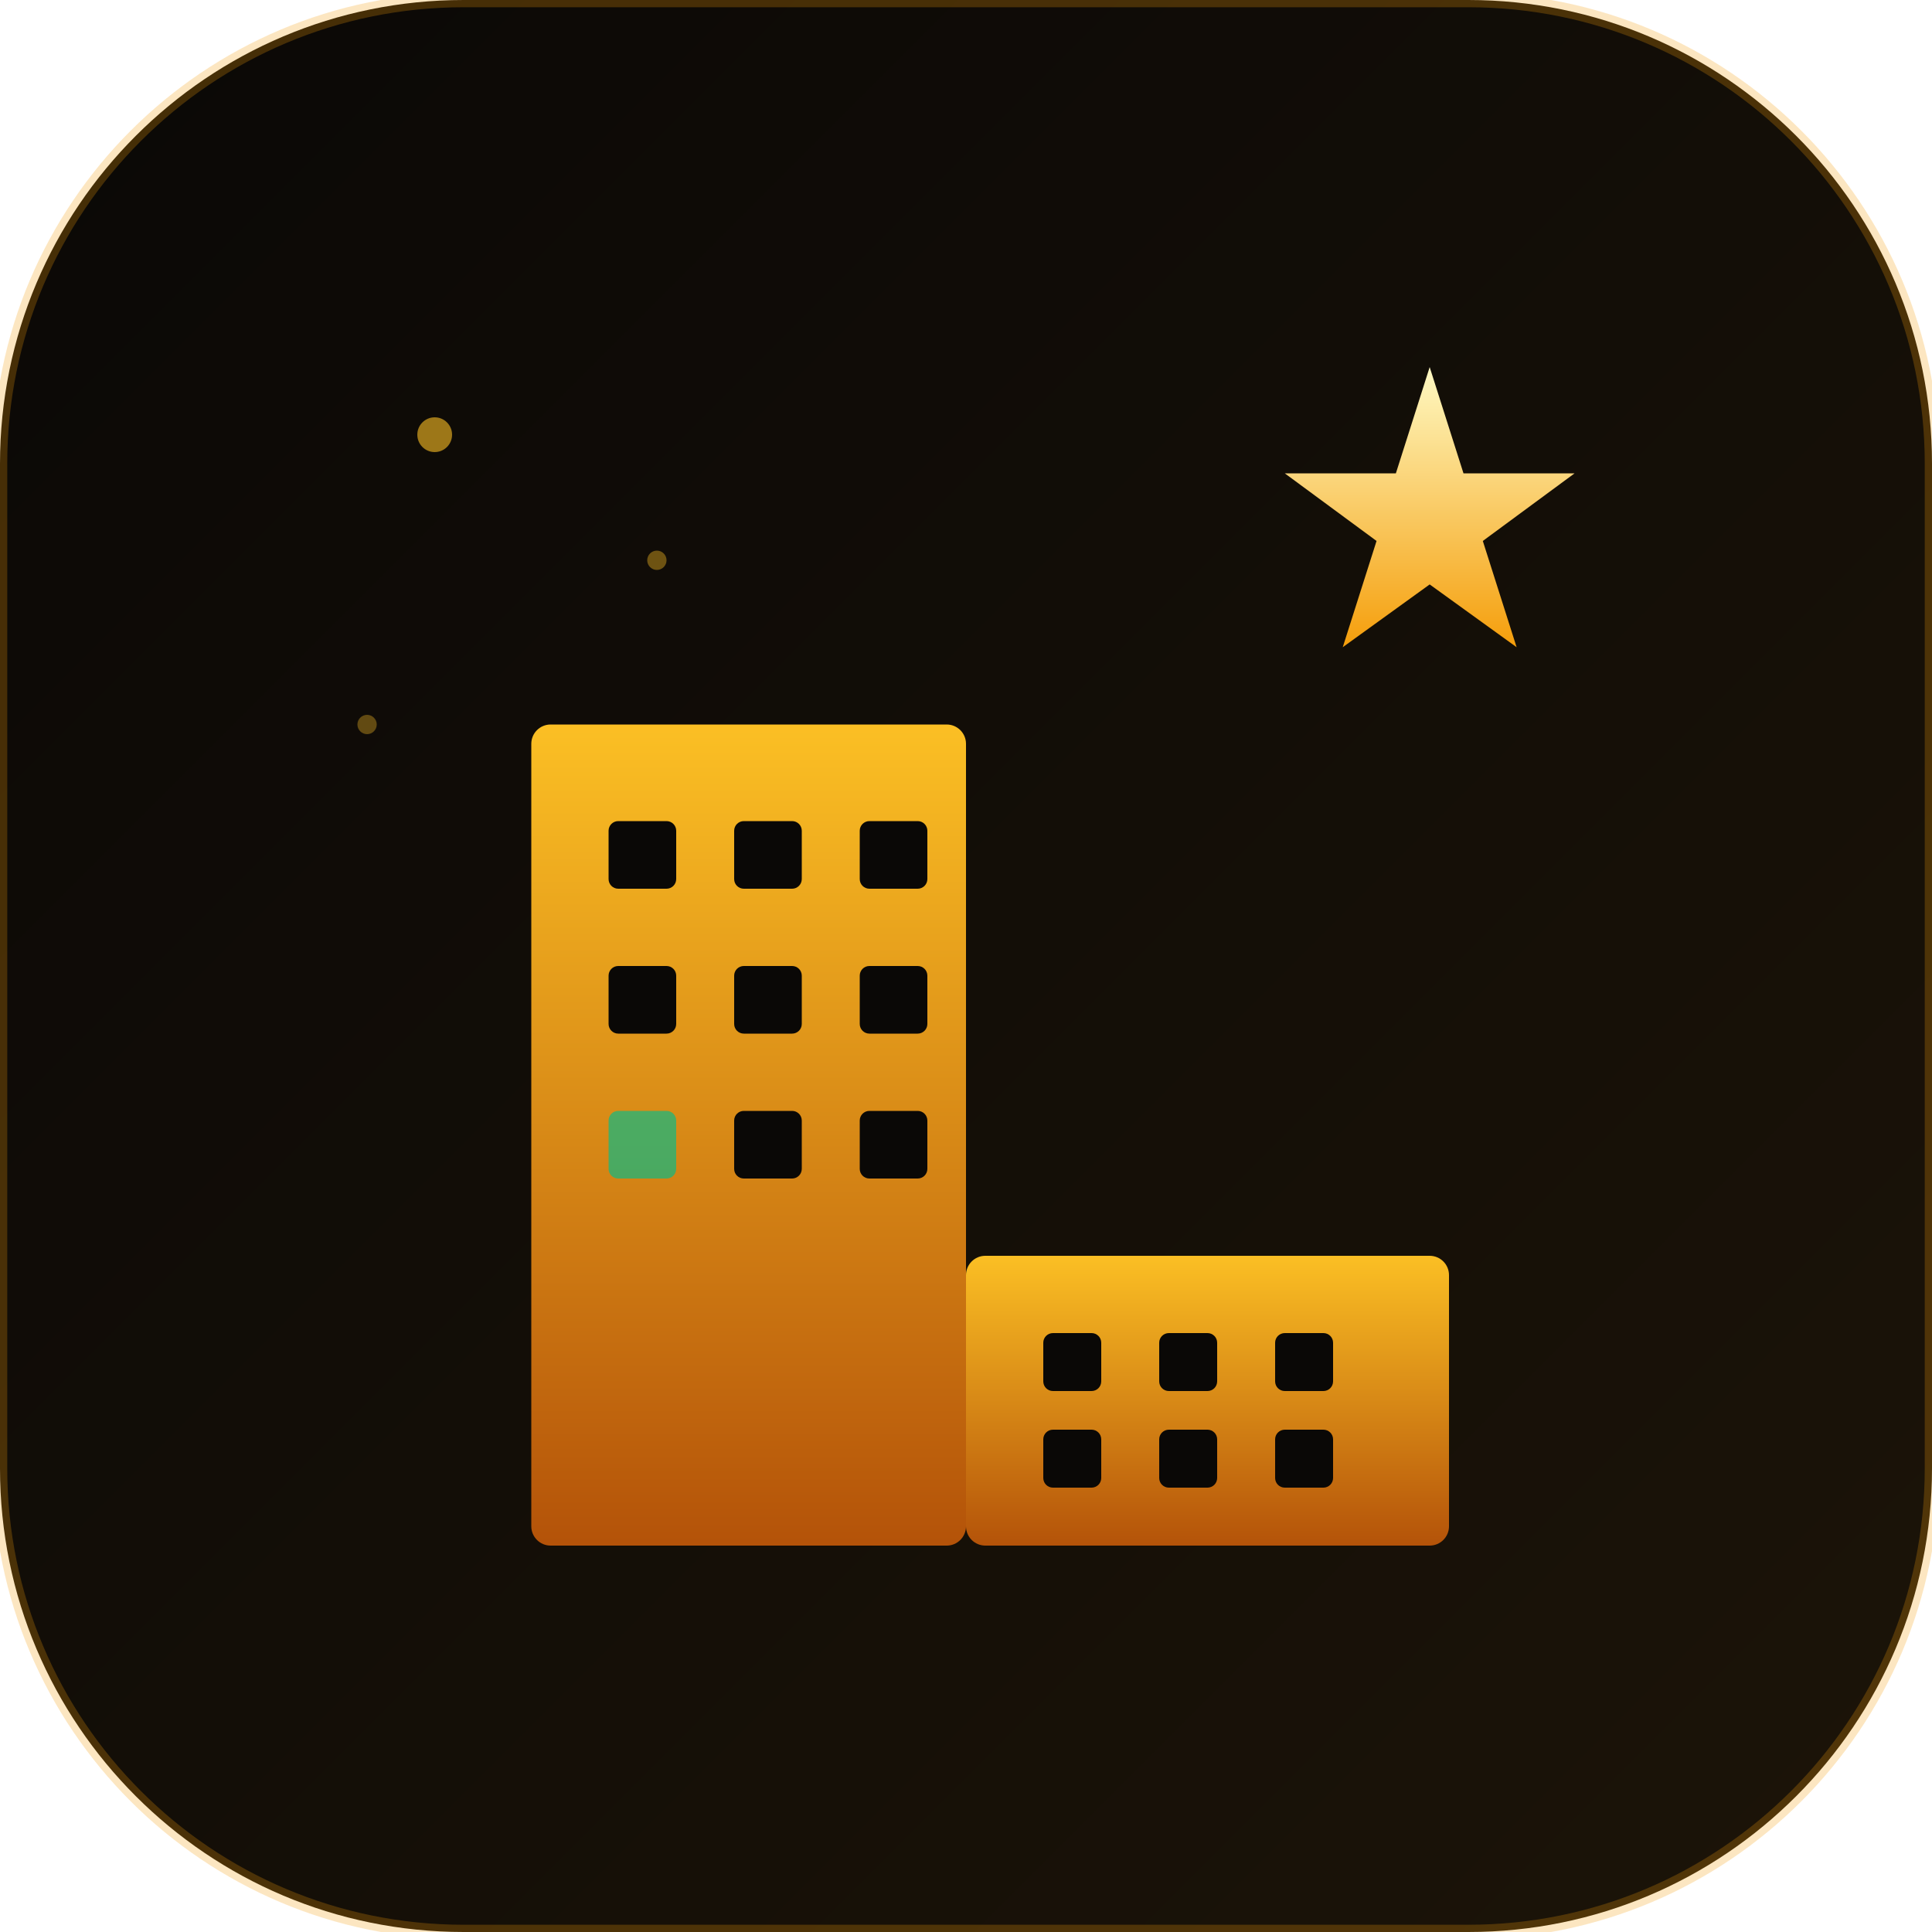
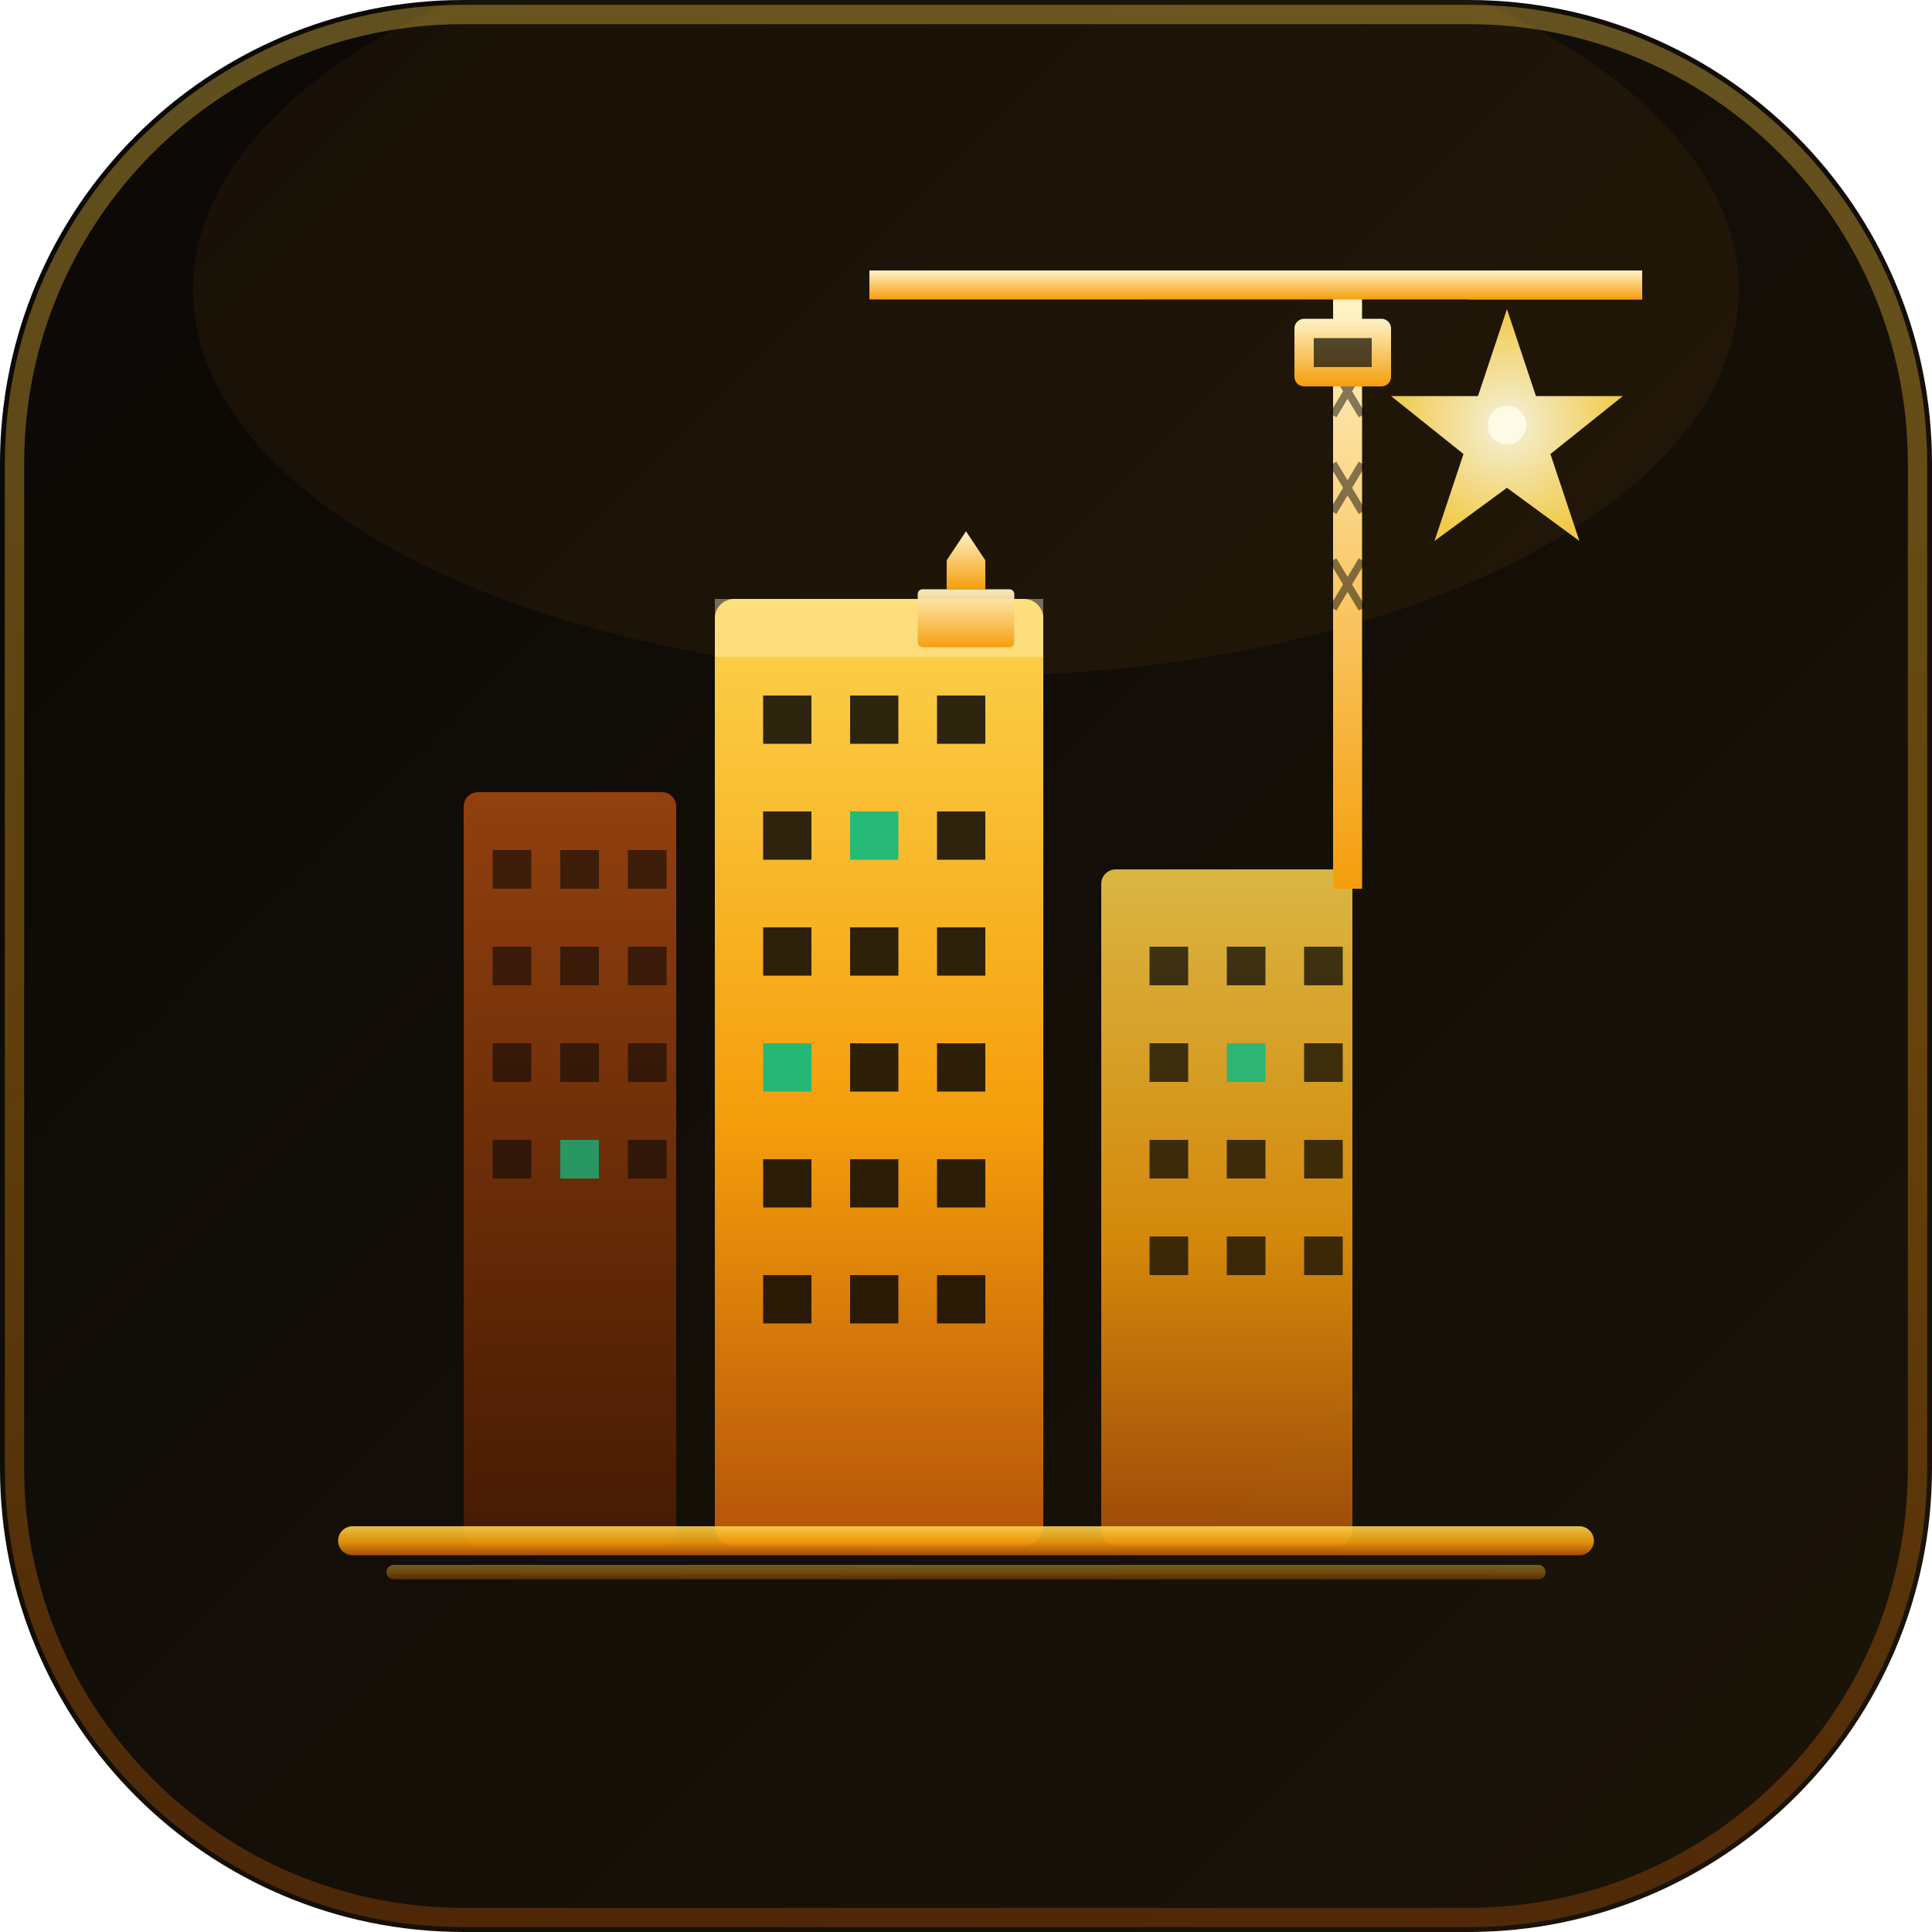
<svg xmlns="http://www.w3.org/2000/svg" viewBox="0 0 200 200" fill="none">
  <defs>
-     <linearGradient id="bgG" x1="0%" y1="0%" x2="100%" y2="100%">
+     <linearGradient id="ed_bg" x1="0%" y1="0%" x2="100%" y2="100%">
      <stop offset="0%" stop-color="#0a0806" />
      <stop offset="100%" stop-color="#1c1408" />
    </linearGradient>
-     <linearGradient id="bldgG" x1="0%" y1="0%" x2="0%" y2="100%">
-       <stop offset="0%" stop-color="#fbbf24" />
+     <linearGradient id="ed_gold" x1="0%" y1="0%" x2="0%" y2="100%">
+       <stop offset="0%" stop-color="#fcd34d" />
+       <stop offset="55%" stop-color="#f59e0b" />
      <stop offset="100%" stop-color="#b45309" />
    </linearGradient>
-     <linearGradient id="goldG" x1="0%" y1="0%" x2="0%" y2="100%">
-       <stop offset="0%" stop-color="#fef9c3" />
+     <linearGradient id="ed_bronze" x1="0%" y1="0%" x2="0%" y2="100%">
+       <stop offset="0%" stop-color="#92400e" />
+       <stop offset="100%" stop-color="#451a03" />
+     </linearGradient>
+     <linearGradient id="ed_crane" x1="0%" y1="0%" x2="0%" y2="100%">
+       <stop offset="0%" stop-color="#fef3c7" />
      <stop offset="100%" stop-color="#f59e0b" />
    </linearGradient>
+     <radialGradient id="ed_star" cx="50%" cy="50%">
+       <stop offset="0%" stop-color="#fefce8" />
+       <stop offset="100%" stop-color="#fcd34d" />
+     </radialGradient>
  </defs>
-   <rect width="200" height="200" rx="48" fill="url(#bgG)" stroke="#f59e0b" stroke-opacity="0.25" stroke-width="1.5" />
-   <circle cx="45" cy="45" r="1.8" fill="#fbbf24" opacity="0.6" />
-   <circle cx="68" cy="58" r="1" fill="#fbbf24" opacity="0.4" />
-   <circle cx="38" cy="75" r="1" fill="#fbbf24" opacity="0.35" />
-   <path d="M 148 38 L 151.5 49 L 163 49 L 153.5 56 L 157 67 L 148 60.5 L 139 67 L 142.5 56 L 133 49 L 144.5 49 Z" fill="url(#goldG)" />
-   <rect x="55" y="75" width="45" height="85" rx="2" fill="url(#bldgG)" />
-   <rect x="100" y="130" width="50" height="30" rx="2" fill="url(#bldgG)" />
-   <rect x="63" y="85" width="7" height="7" fill="#0a0806" rx="1" />
-   <rect x="76" y="85" width="7" height="7" fill="#0a0806" rx="1" />
-   <rect x="89" y="85" width="7" height="7" fill="#0a0806" rx="1" />
-   <rect x="63" y="100" width="7" height="7" fill="#0a0806" rx="1" />
-   <rect x="76" y="100" width="7" height="7" fill="#0a0806" rx="1" />
-   <rect x="89" y="100" width="7" height="7" fill="#0a0806" rx="1" />
-   <rect x="63" y="115" width="7" height="7" fill="#10b981" rx="1" opacity="0.7" />
-   <rect x="76" y="115" width="7" height="7" fill="#0a0806" rx="1" />
-   <rect x="89" y="115" width="7" height="7" fill="#0a0806" rx="1" />
-   <rect x="108" y="138" width="6" height="6" fill="#0a0806" rx="1" />
-   <rect x="120" y="138" width="6" height="6" fill="#0a0806" rx="1" />
-   <rect x="132" y="138" width="6" height="6" fill="#0a0806" rx="1" />
-   <rect x="108" y="148" width="6" height="6" fill="#0a0806" rx="1" />
-   <rect x="120" y="148" width="6" height="6" fill="#0a0806" rx="1" />
-   <rect x="132" y="148" width="6" height="6" fill="#0a0806" rx="1" />
+   <rect width="200" height="200" rx="48" fill="url(#ed_bg)" />
+   <rect x="1.5" y="1.5" width="197" height="197" rx="46.5" fill="none" stroke="url(#ed_gold)" stroke-opacity="0.35" stroke-width="2" />
+   <ellipse cx="100" cy="30" rx="80" ry="40" fill="#f59e0b" opacity="0.06" />
+   <path d="M 156 32 L 159 41 L 168 41 L 160.5 47 L 163.5 56 L 156 50.5 L 148.5 56 L 151.5 47 L 144 41 L 153 41 Z" fill="url(#ed_star)" opacity="0.95" />
+   <circle cx="156" cy="44" r="2" fill="#fefce8" opacity="0.9" />
+   <rect x="48" y="82" width="22" height="78" rx="1.5" fill="url(#ed_bronze)" />
+   <rect x="51" y="88" width="4" height="4" fill="#0a0806" opacity="0.6" />
+   <rect x="58" y="88" width="4" height="4" fill="#0a0806" opacity="0.6" />
+   <rect x="65" y="88" width="4" height="4" fill="#0a0806" opacity="0.6" />
+   <rect x="51" y="98" width="4" height="4" fill="#0a0806" opacity="0.6" />
+   <rect x="58" y="98" width="4" height="4" fill="#0a0806" opacity="0.6" />
+   <rect x="65" y="98" width="4" height="4" fill="#0a0806" opacity="0.6" />
+   <rect x="51" y="108" width="4" height="4" fill="#0a0806" opacity="0.6" />
+   <rect x="58" y="108" width="4" height="4" fill="#0a0806" opacity="0.6" />
+   <rect x="65" y="108" width="4" height="4" fill="#0a0806" opacity="0.6" />
+   <rect x="51" y="118" width="4" height="4" fill="#0a0806" opacity="0.6" />
+   <rect x="58" y="118" width="4" height="4" fill="#10b981" opacity="0.75" />
+   <rect x="65" y="118" width="4" height="4" fill="#0a0806" opacity="0.6" />
+   <rect x="74" y="62" width="34" height="98" rx="2" fill="url(#ed_gold)" />
+   <rect x="74" y="62" width="34" height="6" fill="#fef3c7" opacity="0.4" />
+   <rect x="79" y="72" width="5" height="5" fill="#0a0806" opacity="0.85" />
+   <rect x="88" y="72" width="5" height="5" fill="#0a0806" opacity="0.85" />
+   <rect x="97" y="72" width="5" height="5" fill="#0a0806" opacity="0.85" />
+   <rect x="79" y="84" width="5" height="5" fill="#0a0806" opacity="0.85" />
+   <rect x="88" y="84" width="5" height="5" fill="#10b981" opacity="0.9" />
+   <rect x="97" y="84" width="5" height="5" fill="#0a0806" opacity="0.85" />
+   <rect x="79" y="96" width="5" height="5" fill="#0a0806" opacity="0.85" />
+   <rect x="88" y="96" width="5" height="5" fill="#0a0806" opacity="0.85" />
+   <rect x="97" y="96" width="5" height="5" fill="#0a0806" opacity="0.85" />
+   <rect x="79" y="108" width="5" height="5" fill="#10b981" opacity="0.9" />
+   <rect x="88" y="108" width="5" height="5" fill="#0a0806" opacity="0.85" />
+   <rect x="97" y="108" width="5" height="5" fill="#0a0806" opacity="0.85" />
+   <rect x="79" y="120" width="5" height="5" fill="#0a0806" opacity="0.85" />
+   <rect x="88" y="120" width="5" height="5" fill="#0a0806" opacity="0.85" />
+   <rect x="97" y="120" width="5" height="5" fill="#0a0806" opacity="0.85" />
+   <rect x="79" y="132" width="5" height="5" fill="#0a0806" opacity="0.85" />
+   <rect x="88" y="132" width="5" height="5" fill="#0a0806" opacity="0.85" />
+   <rect x="97" y="132" width="5" height="5" fill="#0a0806" opacity="0.85" />
+   <rect x="114" y="90" width="26" height="70" rx="1.5" fill="url(#ed_gold)" opacity="0.85" />
+   <rect x="119" y="98" width="4" height="4" fill="#0a0806" opacity="0.75" />
+   <rect x="127" y="98" width="4" height="4" fill="#0a0806" opacity="0.75" />
+   <rect x="135" y="98" width="4" height="4" fill="#0a0806" opacity="0.75" />
+   <rect x="119" y="108" width="4" height="4" fill="#0a0806" opacity="0.75" />
+   <rect x="127" y="108" width="4" height="4" fill="#10b981" opacity="0.85" />
+   <rect x="135" y="108" width="4" height="4" fill="#0a0806" opacity="0.75" />
+   <rect x="119" y="118" width="4" height="4" fill="#0a0806" opacity="0.75" />
+   <rect x="127" y="118" width="4" height="4" fill="#0a0806" opacity="0.75" />
+   <rect x="135" y="118" width="4" height="4" fill="#0a0806" opacity="0.75" />
+   <rect x="119" y="128" width="4" height="4" fill="#0a0806" opacity="0.75" />
+   <rect x="127" y="128" width="4" height="4" fill="#0a0806" opacity="0.75" />
+   <rect x="135" y="128" width="4" height="4" fill="#0a0806" opacity="0.75" />
+   <rect x="138" y="30" width="3" height="62" fill="url(#ed_crane)" />
+   <path d="M 138 38 L 141 43 M 141 38 L 138 43            M 138 48 L 141 53 M 141 48 L 138 53            M 138 58 L 141 63 M 141 58 L 138 63" stroke="#0a0806" stroke-width="0.8" opacity="0.5" />
+   <rect x="90" y="28" width="80" height="3" fill="url(#ed_crane)" />
+   <rect x="152" y="28" width="18" height="3" fill="url(#ed_crane)" opacity="0.85" />
+   <rect x="134" y="33" width="10" height="7" rx="1" fill="url(#ed_crane)" />
+   <rect x="136" y="35" width="6" height="3" fill="#0a0806" opacity="0.7" />
+   <line x1="100" y1="31" x2="100" y2="55" stroke="url(#ed_crane)" stroke-width="1" opacity="0.9" />
+   <path d="M 100 55 L 98 58 L 98 61 L 102 61 L 102 58 Z" fill="url(#ed_crane)" />
+   <rect x="95" y="61" width="10" height="6" rx="0.5" fill="url(#ed_crane)" opacity="0.95" />
+   <rect x="35" y="158" width="130" height="3" rx="1.5" fill="url(#ed_gold)" opacity="0.9" />
+   <rect x="40" y="162" width="120" height="1.5" rx="0.75" fill="url(#ed_gold)" opacity="0.4" />
</svg>
